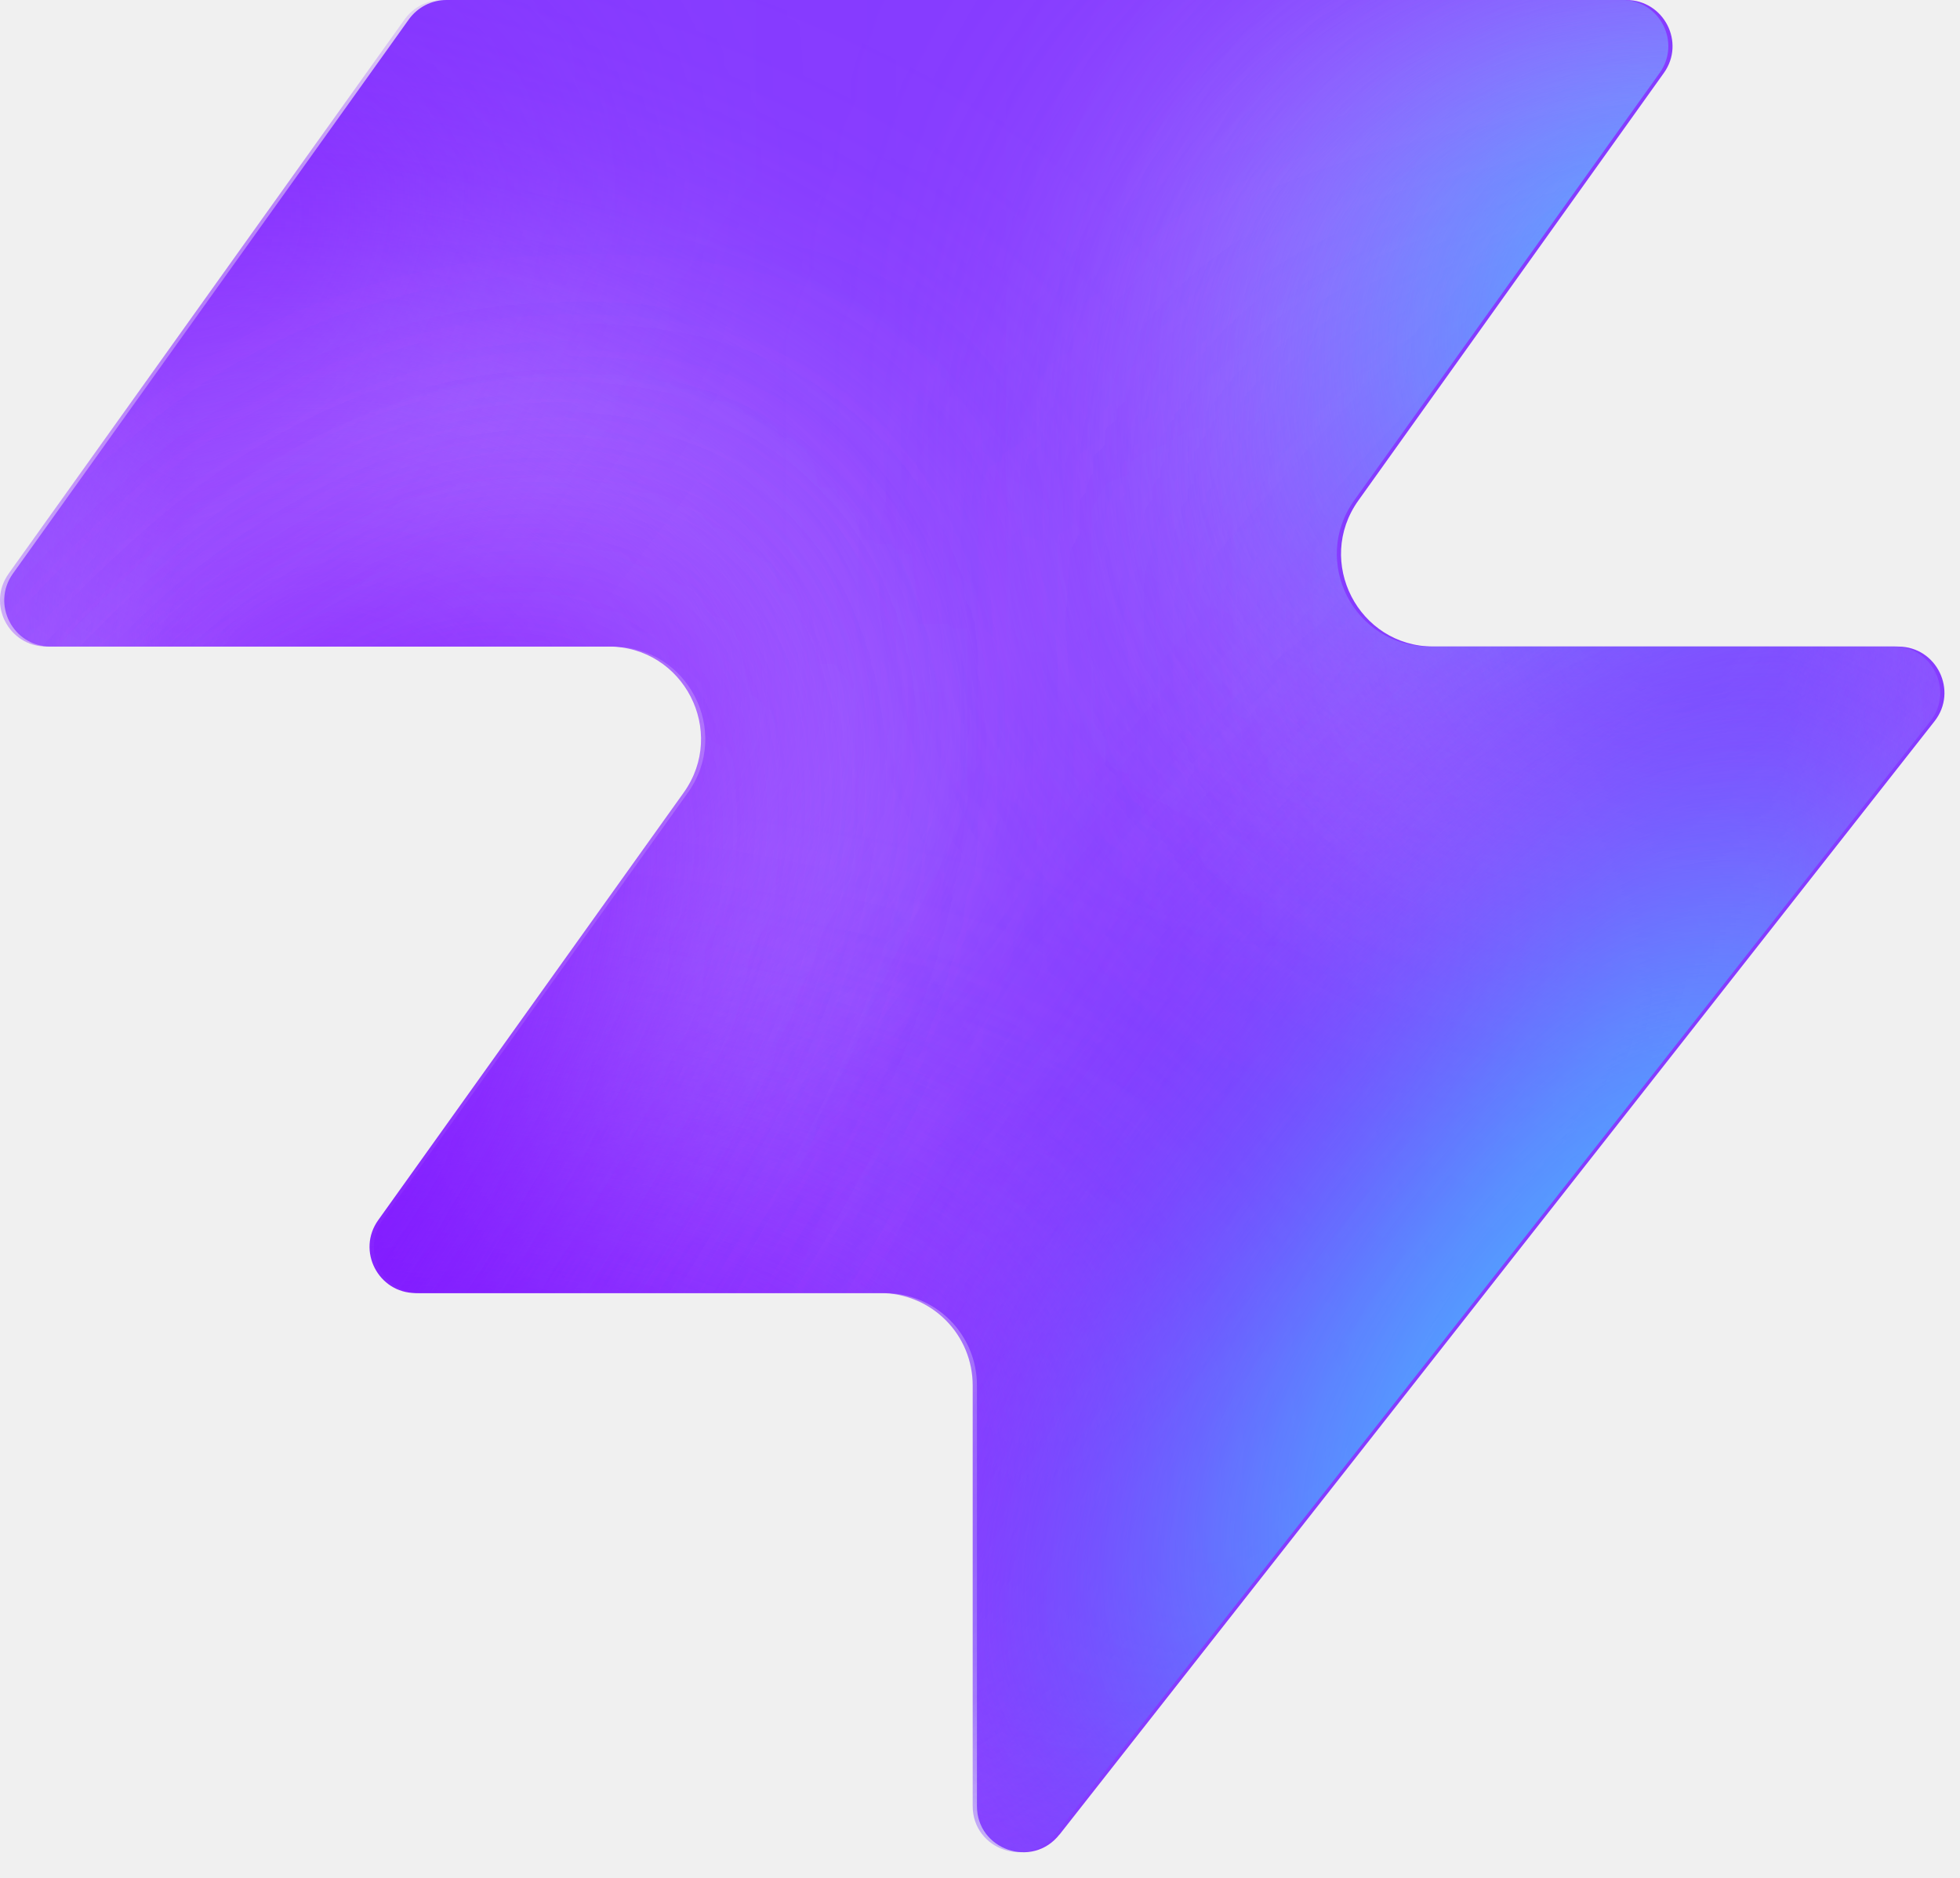
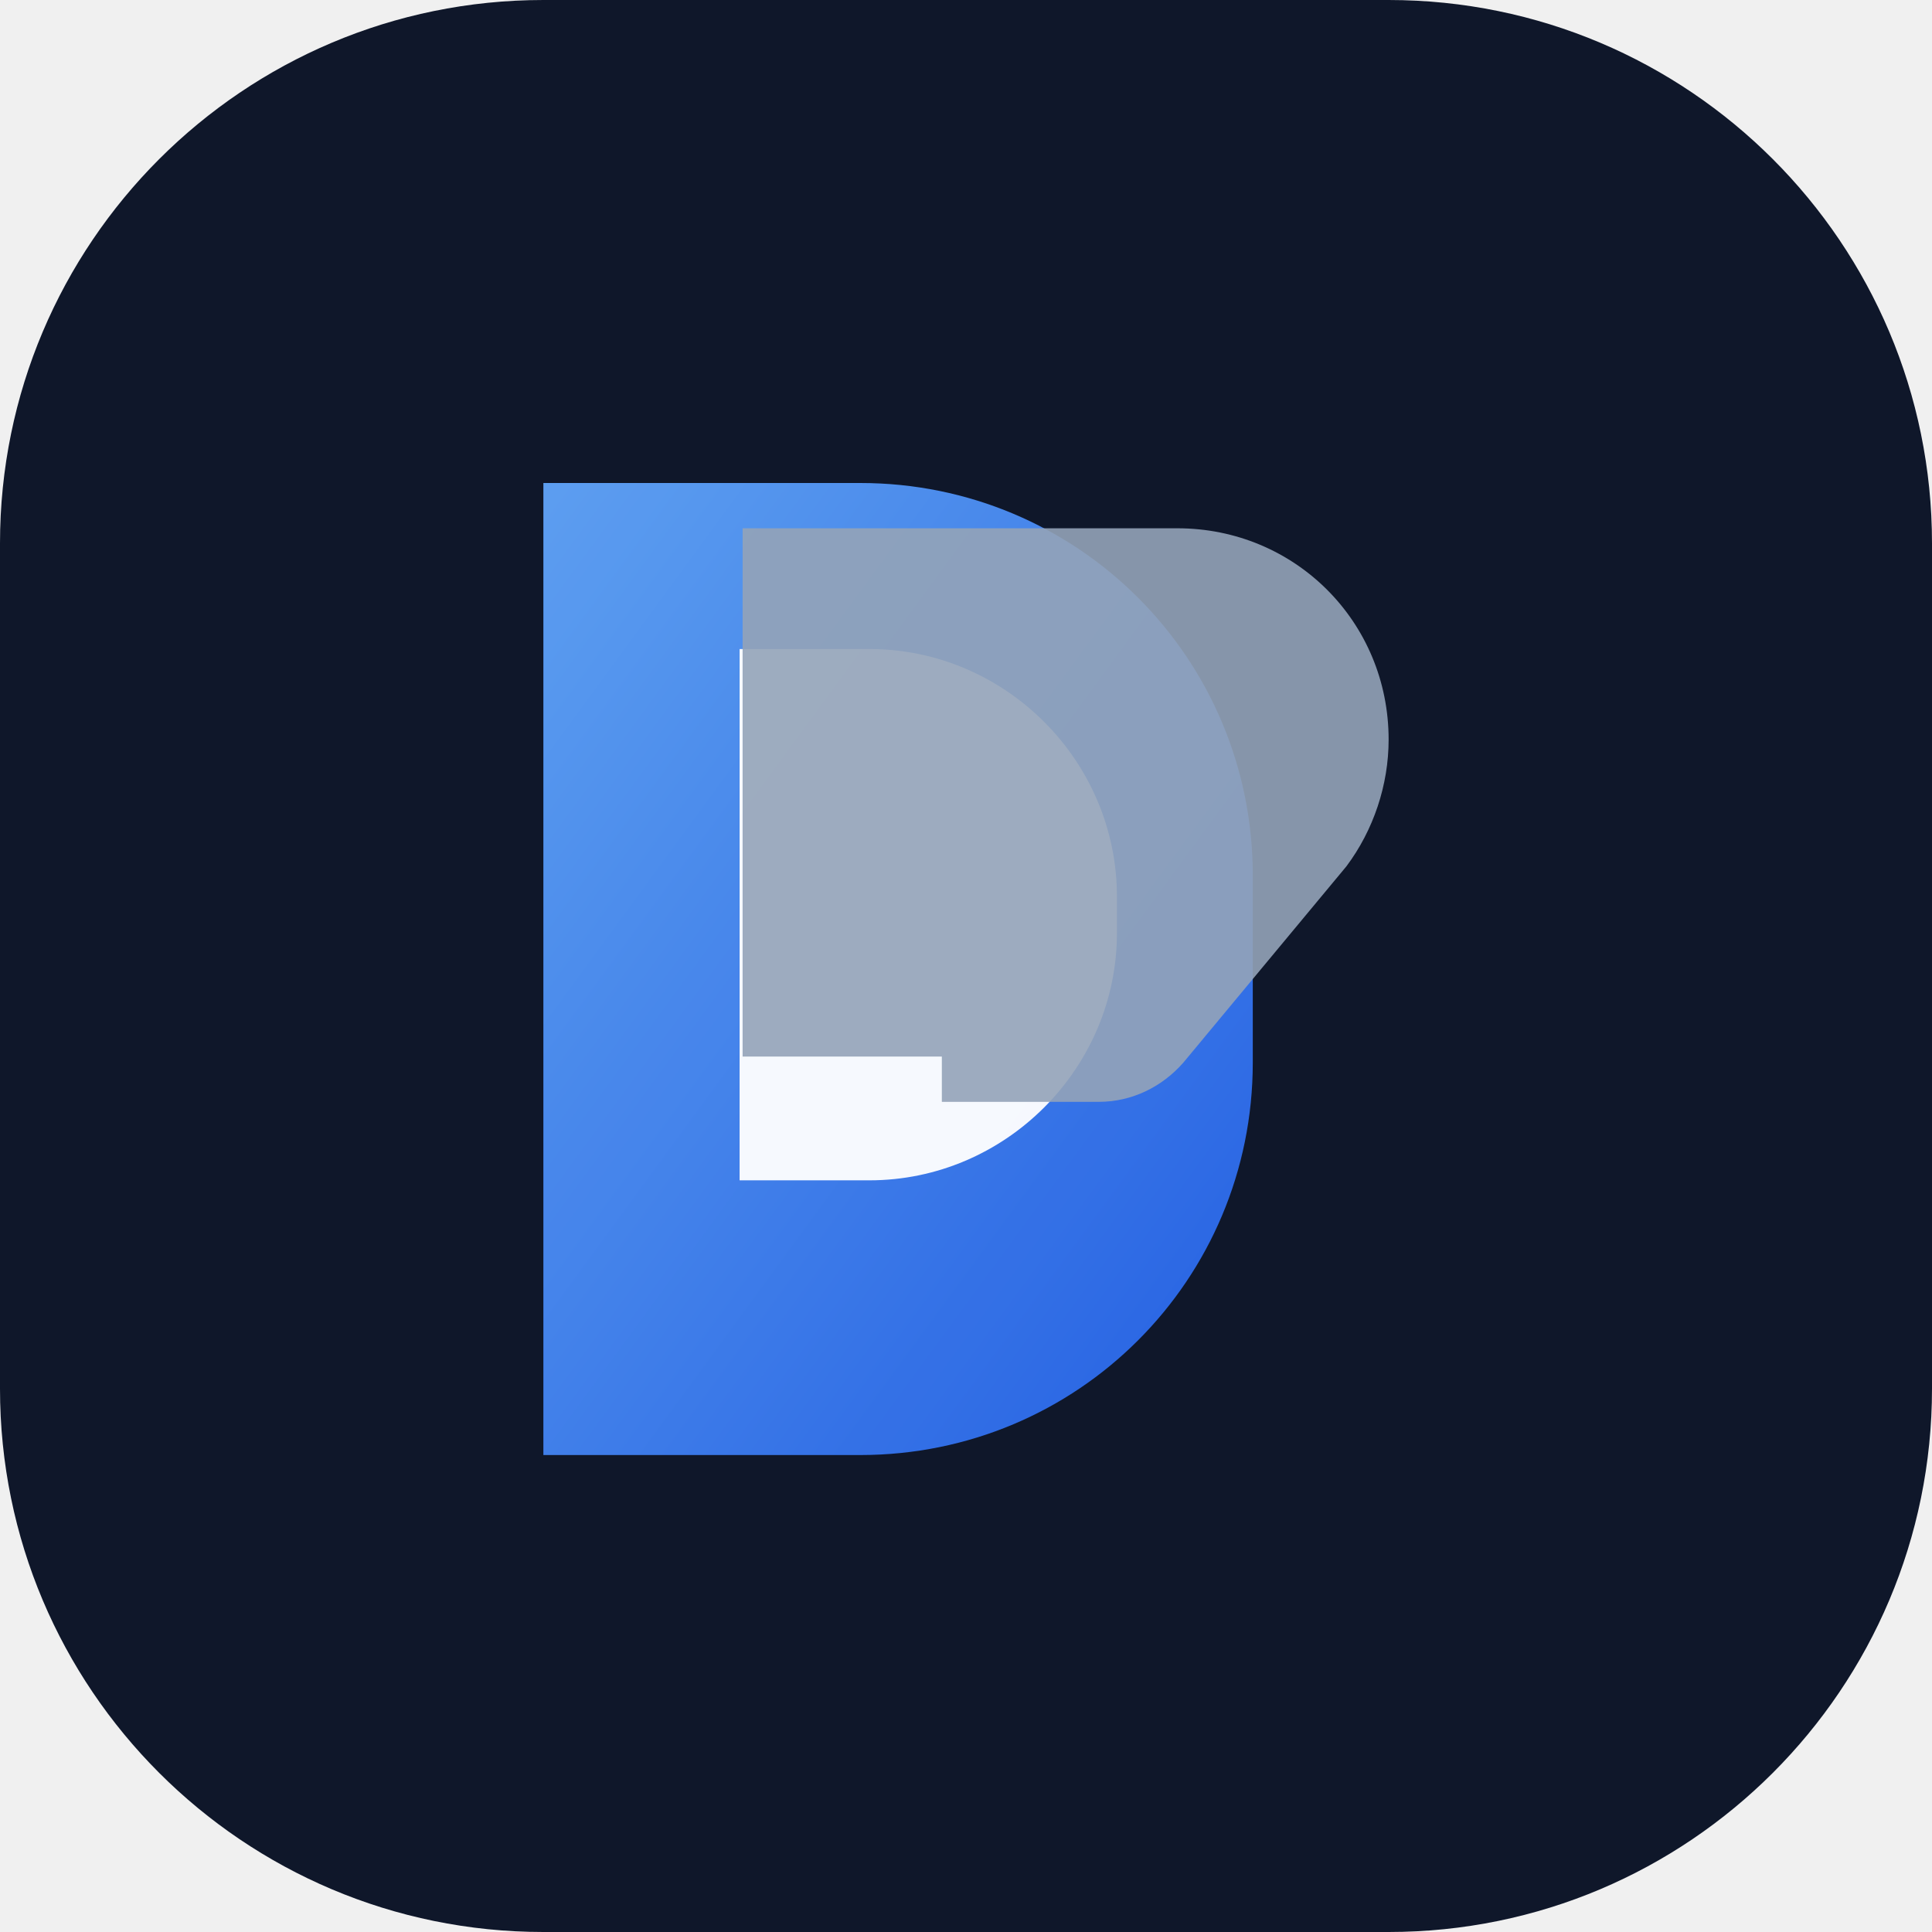
- <svg xmlns="http://www.w3.org/2000/svg" width="48" height="46" fill="none" viewBox="0 0 48 46">
-   <path fill="#863bff" d="M25.946 44.938c-.664.845-2.021.375-2.021-.698V33.937a2.26 2.26 0 0 0-2.262-2.262H10.287c-.92 0-1.456-1.04-.92-1.788l7.48-10.471c1.07-1.497 0-3.578-1.842-3.578H1.237c-.92 0-1.456-1.04-.92-1.788L10.013.474c.214-.297.556-.474.92-.474h28.894c.92 0 1.456 1.04.92 1.788l-7.48 10.471c-1.07 1.498 0 3.579 1.842 3.579h11.377c.943 0 1.473 1.088.89 1.83L25.947 44.94z" style="fill:#863bff;fill:color(display-p3 .525 .23 1);fill-opacity:1" />
-   <mask id="a" width="48" height="46" x="0" y="0" maskUnits="userSpaceOnUse" style="mask-type:alpha">
-     <path fill="#000" d="M25.842 44.938c-.664.844-2.021.375-2.021-.698V33.937a2.26 2.26 0 0 0-2.262-2.262H10.183c-.92 0-1.456-1.04-.92-1.788l7.48-10.471c1.07-1.498 0-3.579-1.842-3.579H1.133c-.92 0-1.456-1.04-.92-1.787L9.91.473c.214-.297.556-.474.92-.474h28.894c.92 0 1.456 1.04.92 1.788l-7.48 10.471c-1.07 1.498 0 3.578 1.842 3.578h11.377c.943 0 1.473 1.088.89 1.832L25.843 44.94z" style="fill:#000;fill-opacity:1" />
-   </mask>
-   <g mask="url(#a)">
-     <g filter="url(#b)">
-       <ellipse cx="5.508" cy="14.704" fill="#ede6ff" rx="5.508" ry="14.704" style="fill:#ede6ff;fill:color(display-p3 .927 .903 1);fill-opacity:1" transform="matrix(.00324 1 1 -.00324 -4.47 31.516)" />
-     </g>
-     <g filter="url(#c)">
-       <ellipse cx="10.399" cy="29.851" fill="#ede6ff" rx="10.399" ry="29.851" style="fill:#ede6ff;fill:color(display-p3 .927 .903 1);fill-opacity:1" transform="matrix(.00324 1 1 -.00324 -39.328 7.883)" />
-     </g>
-     <g filter="url(#d)">
-       <ellipse cx="5.508" cy="30.487" fill="#7e14ff" rx="5.508" ry="30.487" style="fill:#7e14ff;fill:color(display-p3 .492 .077 1);fill-opacity:1" transform="rotate(89.814 -25.913 -14.639)scale(1 -1)" />
-     </g>
-     <g filter="url(#e)">
-       <ellipse cx="5.508" cy="30.599" fill="#7e14ff" rx="5.508" ry="30.599" style="fill:#7e14ff;fill:color(display-p3 .492 .077 1);fill-opacity:1" transform="rotate(89.814 -32.644 -3.334)scale(1 -1)" />
-     </g>
-     <g filter="url(#f)">
-       <ellipse cx="5.508" cy="30.599" fill="#7e14ff" rx="5.508" ry="30.599" style="fill:#7e14ff;fill:color(display-p3 .492 .077 1);fill-opacity:1" transform="matrix(.00324 1 1 -.00324 -34.34 30.47)" />
-     </g>
-     <g filter="url(#g)">
-       <ellipse cx="14.072" cy="22.078" fill="#ede6ff" rx="14.072" ry="22.078" style="fill:#ede6ff;fill:color(display-p3 .927 .903 1);fill-opacity:1" transform="rotate(93.35 24.506 48.493)scale(-1 1)" />
-     </g>
-     <g filter="url(#h)">
-       <ellipse cx="3.47" cy="21.501" fill="#7e14ff" rx="3.47" ry="21.501" style="fill:#7e14ff;fill:color(display-p3 .492 .077 1);fill-opacity:1" transform="rotate(89.009 28.708 47.59)scale(-1 1)" />
-     </g>
-     <g filter="url(#i)">
-       <ellipse cx="3.47" cy="21.501" fill="#7e14ff" rx="3.47" ry="21.501" style="fill:#7e14ff;fill:color(display-p3 .492 .077 1);fill-opacity:1" transform="rotate(89.009 28.708 47.59)scale(-1 1)" />
-     </g>
-     <g filter="url(#j)">
-       <ellipse cx=".387" cy="8.972" fill="#7e14ff" rx="4.407" ry="29.108" style="fill:#7e14ff;fill:color(display-p3 .492 .077 1);fill-opacity:1" transform="rotate(39.51 .387 8.972)" />
-     </g>
-     <g filter="url(#k)">
-       <ellipse cx="47.523" cy="-6.092" fill="#7e14ff" rx="4.407" ry="29.108" style="fill:#7e14ff;fill:color(display-p3 .492 .077 1);fill-opacity:1" transform="rotate(37.892 47.523 -6.092)" />
-     </g>
-     <g filter="url(#l)">
-       <ellipse cx="41.412" cy="6.333" fill="#47bfff" rx="5.971" ry="9.665" style="fill:#47bfff;fill:color(display-p3 .28 .748 1);fill-opacity:1" transform="rotate(37.892 41.412 6.333)" />
-     </g>
-     <g filter="url(#m)">
-       <ellipse cx="-1.879" cy="38.332" fill="#7e14ff" rx="4.407" ry="29.108" style="fill:#7e14ff;fill:color(display-p3 .492 .077 1);fill-opacity:1" transform="rotate(37.892 -1.88 38.332)" />
-     </g>
-     <g filter="url(#n)">
-       <ellipse cx="-1.879" cy="38.332" fill="#7e14ff" rx="4.407" ry="29.108" style="fill:#7e14ff;fill:color(display-p3 .492 .077 1);fill-opacity:1" transform="rotate(37.892 -1.88 38.332)" />
-     </g>
-     <g filter="url(#o)">
-       <ellipse cx="35.651" cy="29.907" fill="#7e14ff" rx="4.407" ry="29.108" style="fill:#7e14ff;fill:color(display-p3 .492 .077 1);fill-opacity:1" transform="rotate(37.892 35.651 29.907)" />
-     </g>
-     <g filter="url(#p)">
-       <ellipse cx="38.418" cy="32.4" fill="#47bfff" rx="5.971" ry="15.297" style="fill:#47bfff;fill:color(display-p3 .28 .748 1);fill-opacity:1" transform="rotate(37.892 38.418 32.4)" />
-     </g>
-   </g>
+ <svg xmlns="http://www.w3.org/2000/svg" viewBox="0 0 64 64" role="img" aria-label="Corner favicon">
  <defs>
-     <filter id="b" width="60.045" height="41.654" x="-19.77" y="16.149" color-interpolation-filters="sRGB" filterUnits="userSpaceOnUse">
-       <feFlood flood-opacity="0" result="BackgroundImageFix" />
-       <feBlend in="SourceGraphic" in2="BackgroundImageFix" result="shape" />
-       <feGaussianBlur result="effect1_foregroundBlur_2002_17158" stdDeviation="7.659" />
-     </filter>
-     <filter id="c" width="90.34" height="51.437" x="-54.613" y="-7.533" color-interpolation-filters="sRGB" filterUnits="userSpaceOnUse">
-       <feFlood flood-opacity="0" result="BackgroundImageFix" />
-       <feBlend in="SourceGraphic" in2="BackgroundImageFix" result="shape" />
-       <feGaussianBlur result="effect1_foregroundBlur_2002_17158" stdDeviation="7.659" />
-     </filter>
-     <filter id="d" width="79.355" height="29.4" x="-49.64" y="2.03" color-interpolation-filters="sRGB" filterUnits="userSpaceOnUse">
-       <feFlood flood-opacity="0" result="BackgroundImageFix" />
-       <feBlend in="SourceGraphic" in2="BackgroundImageFix" result="shape" />
-       <feGaussianBlur result="effect1_foregroundBlur_2002_17158" stdDeviation="4.596" />
-     </filter>
-     <filter id="e" width="79.579" height="29.4" x="-45.045" y="20.029" color-interpolation-filters="sRGB" filterUnits="userSpaceOnUse">
-       <feFlood flood-opacity="0" result="BackgroundImageFix" />
-       <feBlend in="SourceGraphic" in2="BackgroundImageFix" result="shape" />
-       <feGaussianBlur result="effect1_foregroundBlur_2002_17158" stdDeviation="4.596" />
-     </filter>
-     <filter id="f" width="79.579" height="29.4" x="-43.513" y="21.178" color-interpolation-filters="sRGB" filterUnits="userSpaceOnUse">
-       <feFlood flood-opacity="0" result="BackgroundImageFix" />
-       <feBlend in="SourceGraphic" in2="BackgroundImageFix" result="shape" />
-       <feGaussianBlur result="effect1_foregroundBlur_2002_17158" stdDeviation="4.596" />
-     </filter>
-     <filter id="g" width="74.749" height="58.852" x="15.756" y="-17.901" color-interpolation-filters="sRGB" filterUnits="userSpaceOnUse">
-       <feFlood flood-opacity="0" result="BackgroundImageFix" />
-       <feBlend in="SourceGraphic" in2="BackgroundImageFix" result="shape" />
-       <feGaussianBlur result="effect1_foregroundBlur_2002_17158" stdDeviation="7.659" />
-     </filter>
-     <filter id="h" width="61.377" height="25.362" x="23.548" y="2.284" color-interpolation-filters="sRGB" filterUnits="userSpaceOnUse">
-       <feFlood flood-opacity="0" result="BackgroundImageFix" />
-       <feBlend in="SourceGraphic" in2="BackgroundImageFix" result="shape" />
-       <feGaussianBlur result="effect1_foregroundBlur_2002_17158" stdDeviation="4.596" />
-     </filter>
-     <filter id="i" width="61.377" height="25.362" x="23.548" y="2.284" color-interpolation-filters="sRGB" filterUnits="userSpaceOnUse">
-       <feFlood flood-opacity="0" result="BackgroundImageFix" />
-       <feBlend in="SourceGraphic" in2="BackgroundImageFix" result="shape" />
-       <feGaussianBlur result="effect1_foregroundBlur_2002_17158" stdDeviation="4.596" />
-     </filter>
-     <filter id="j" width="56.045" height="63.649" x="-27.636" y="-22.853" color-interpolation-filters="sRGB" filterUnits="userSpaceOnUse">
-       <feFlood flood-opacity="0" result="BackgroundImageFix" />
-       <feBlend in="SourceGraphic" in2="BackgroundImageFix" result="shape" />
-       <feGaussianBlur result="effect1_foregroundBlur_2002_17158" stdDeviation="4.596" />
-     </filter>
-     <filter id="k" width="54.814" height="64.646" x="20.116" y="-38.415" color-interpolation-filters="sRGB" filterUnits="userSpaceOnUse">
-       <feFlood flood-opacity="0" result="BackgroundImageFix" />
-       <feBlend in="SourceGraphic" in2="BackgroundImageFix" result="shape" />
-       <feGaussianBlur result="effect1_foregroundBlur_2002_17158" stdDeviation="4.596" />
-     </filter>
-     <filter id="l" width="33.541" height="35.313" x="24.641" y="-11.323" color-interpolation-filters="sRGB" filterUnits="userSpaceOnUse">
-       <feFlood flood-opacity="0" result="BackgroundImageFix" />
-       <feBlend in="SourceGraphic" in2="BackgroundImageFix" result="shape" />
-       <feGaussianBlur result="effect1_foregroundBlur_2002_17158" stdDeviation="4.596" />
-     </filter>
-     <filter id="m" width="54.814" height="64.646" x="-29.286" y="6.009" color-interpolation-filters="sRGB" filterUnits="userSpaceOnUse">
-       <feFlood flood-opacity="0" result="BackgroundImageFix" />
-       <feBlend in="SourceGraphic" in2="BackgroundImageFix" result="shape" />
-       <feGaussianBlur result="effect1_foregroundBlur_2002_17158" stdDeviation="4.596" />
-     </filter>
-     <filter id="n" width="54.814" height="64.646" x="-29.286" y="6.009" color-interpolation-filters="sRGB" filterUnits="userSpaceOnUse">
-       <feFlood flood-opacity="0" result="BackgroundImageFix" />
-       <feBlend in="SourceGraphic" in2="BackgroundImageFix" result="shape" />
-       <feGaussianBlur result="effect1_foregroundBlur_2002_17158" stdDeviation="4.596" />
-     </filter>
-     <filter id="o" width="54.814" height="64.646" x="8.244" y="-2.416" color-interpolation-filters="sRGB" filterUnits="userSpaceOnUse">
-       <feFlood flood-opacity="0" result="BackgroundImageFix" />
-       <feBlend in="SourceGraphic" in2="BackgroundImageFix" result="shape" />
-       <feGaussianBlur result="effect1_foregroundBlur_2002_17158" stdDeviation="4.596" />
-     </filter>
-     <filter id="p" width="39.409" height="43.623" x="18.713" y="10.588" color-interpolation-filters="sRGB" filterUnits="userSpaceOnUse">
-       <feFlood flood-opacity="0" result="BackgroundImageFix" />
-       <feBlend in="SourceGraphic" in2="BackgroundImageFix" result="shape" />
-       <feGaussianBlur result="effect1_foregroundBlur_2002_17158" stdDeviation="4.596" />
-     </filter>
+     <linearGradient id="cornerGradient" x1="0%" y1="0%" x2="100%" y2="100%">
+       <stop offset="0%" stop-color="#60a5fa" />
+       <stop offset="100%" stop-color="#2563eb" />
+     </linearGradient>
  </defs>
+   <rect width="64" height="64" rx="18" fill="#0f172a" />
+   <path d="M18 16h10.5c7.2 0 13 5.8 13 13v6.2c0 7.2-5.8 13-13 13H18z" fill="url(#cornerGradient)" opacity="0.95" />
+   <path d="M24.5 21.5h4.3c4.5 0 8.2 3.7 8.2 8.2v1.2c0 4.5-3.7 8.2-8.2 8.2h-4.3z" fill="#ffffff" opacity="0.95" />
+   <path d="M39 17.5c3.9 0 7 3.1 7 7 0 1.5-.5 3-1.4 4.2l-5.4 6.5c-.7.8-1.7 1.3-2.8 1.3H31.2V35h-6.6V17.5z" fill="#94a3b8" opacity="0.9" />
</svg>
